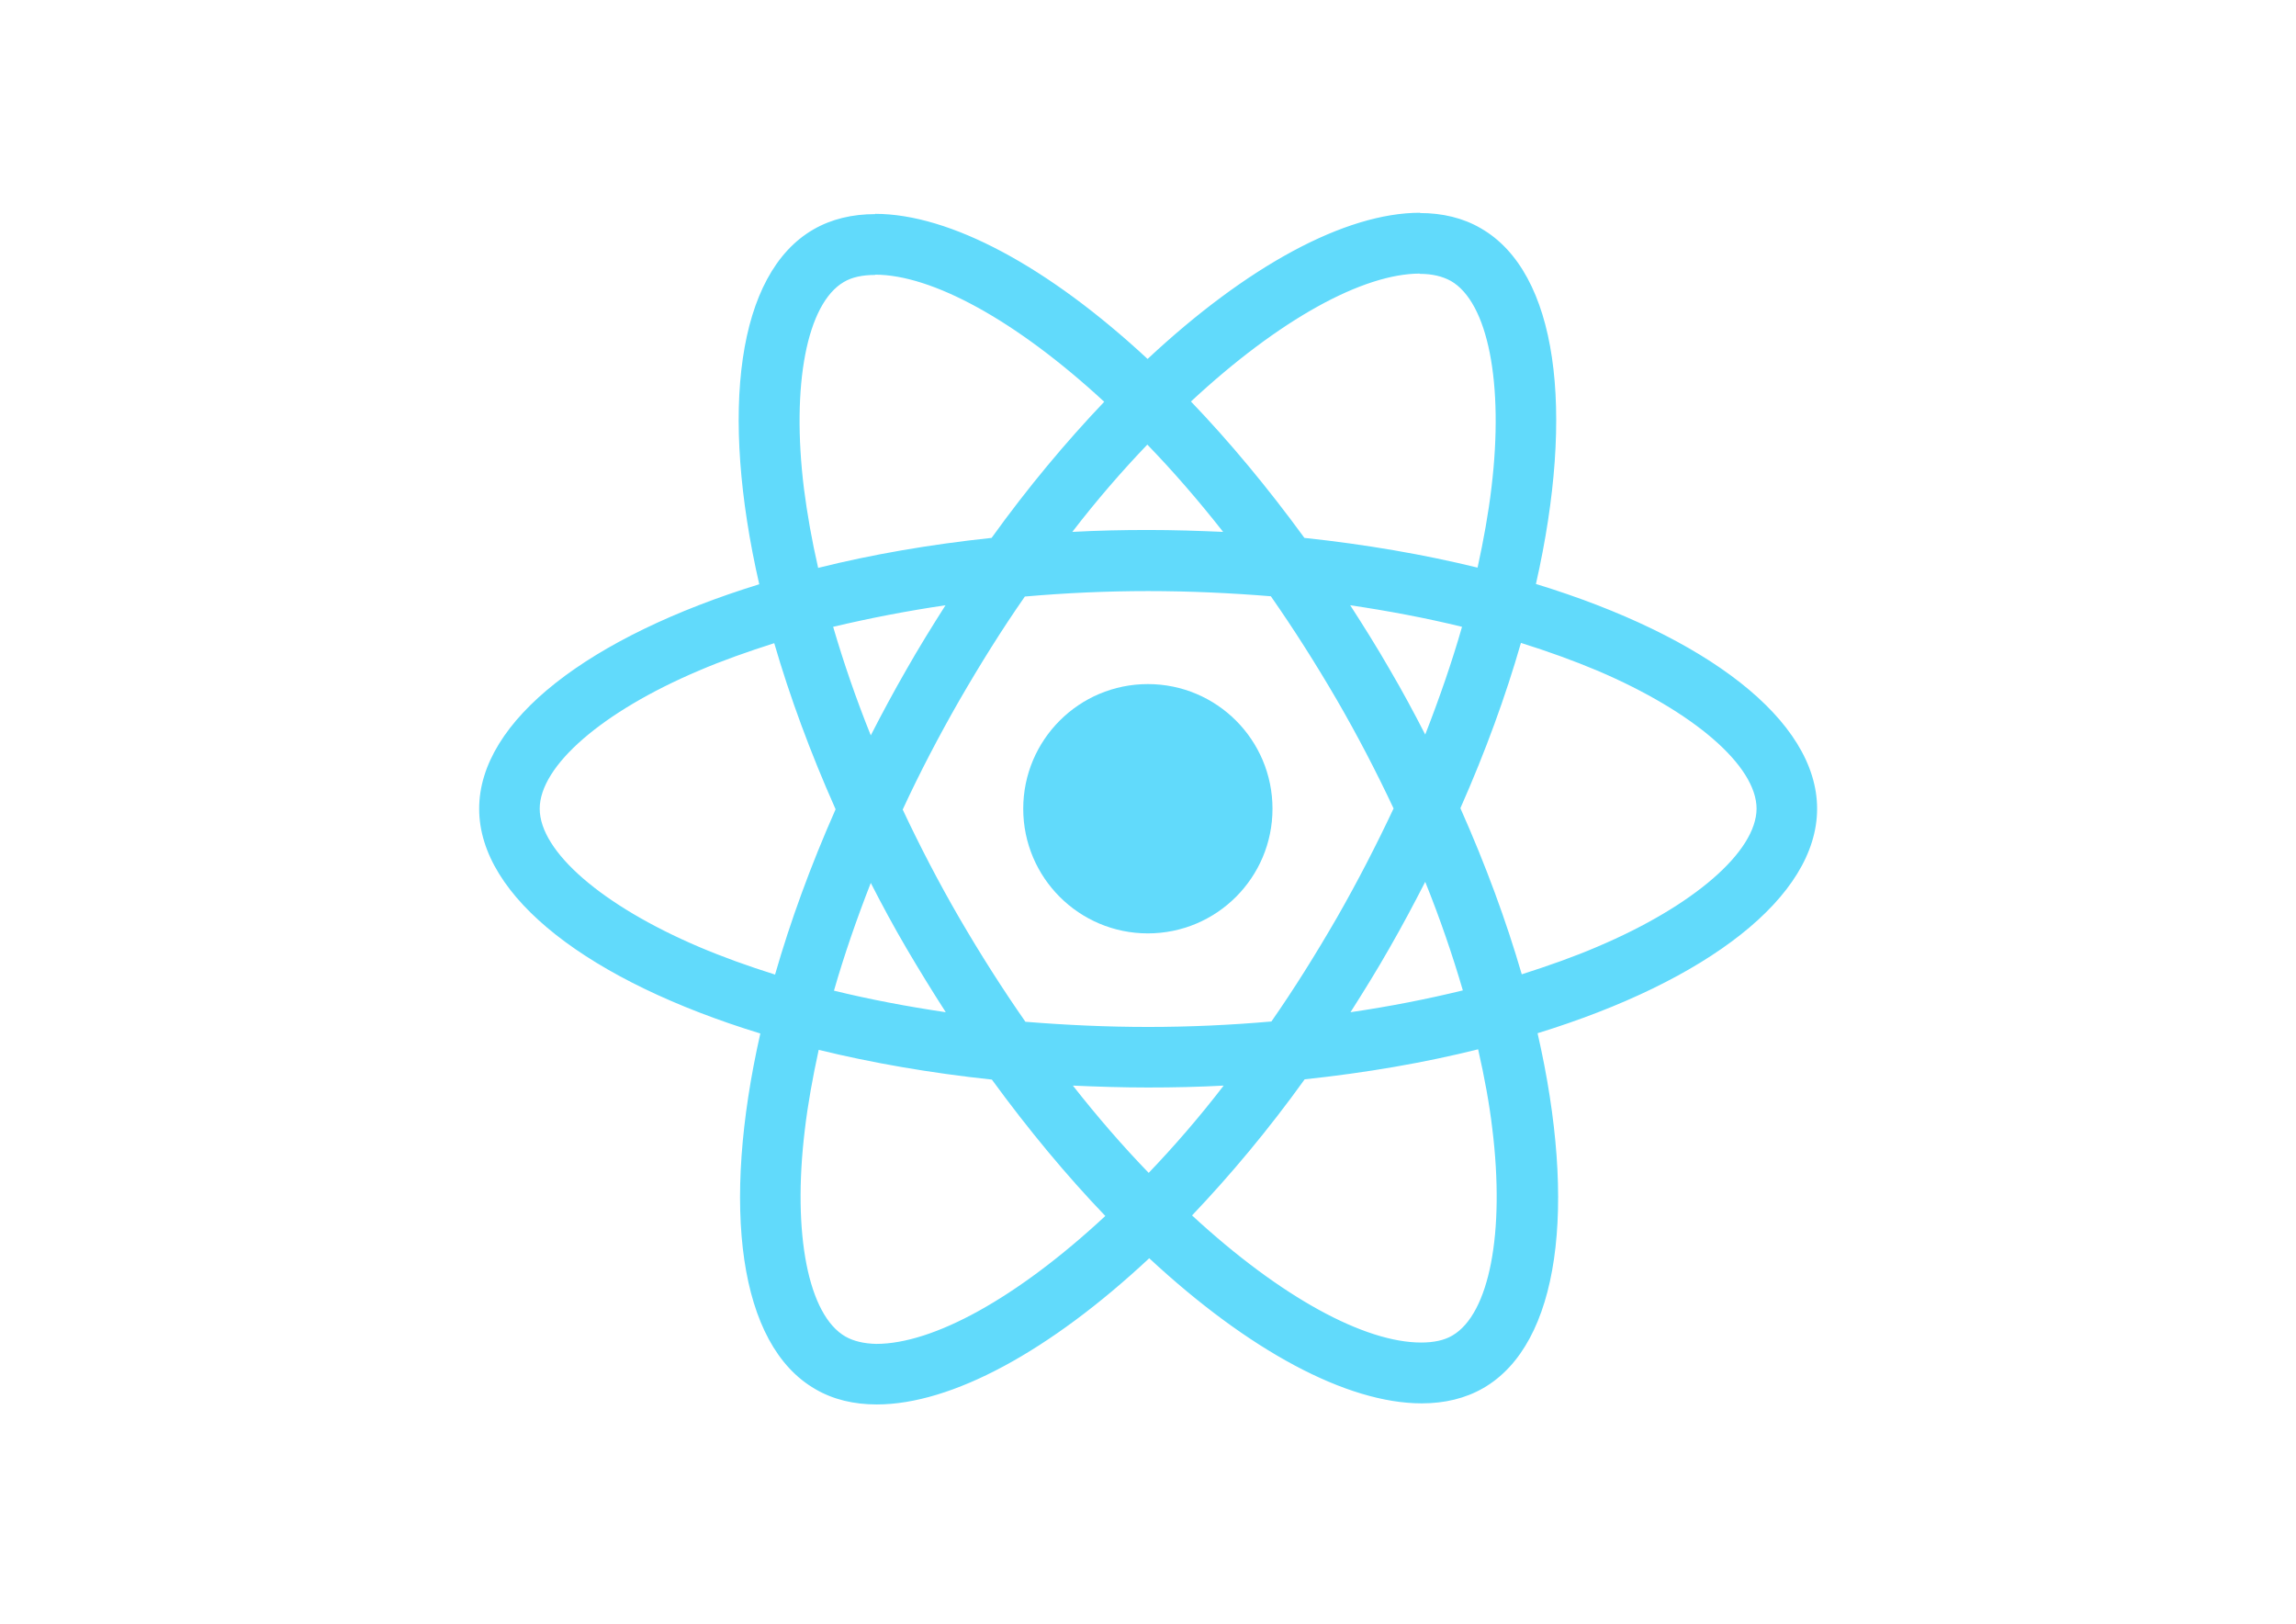
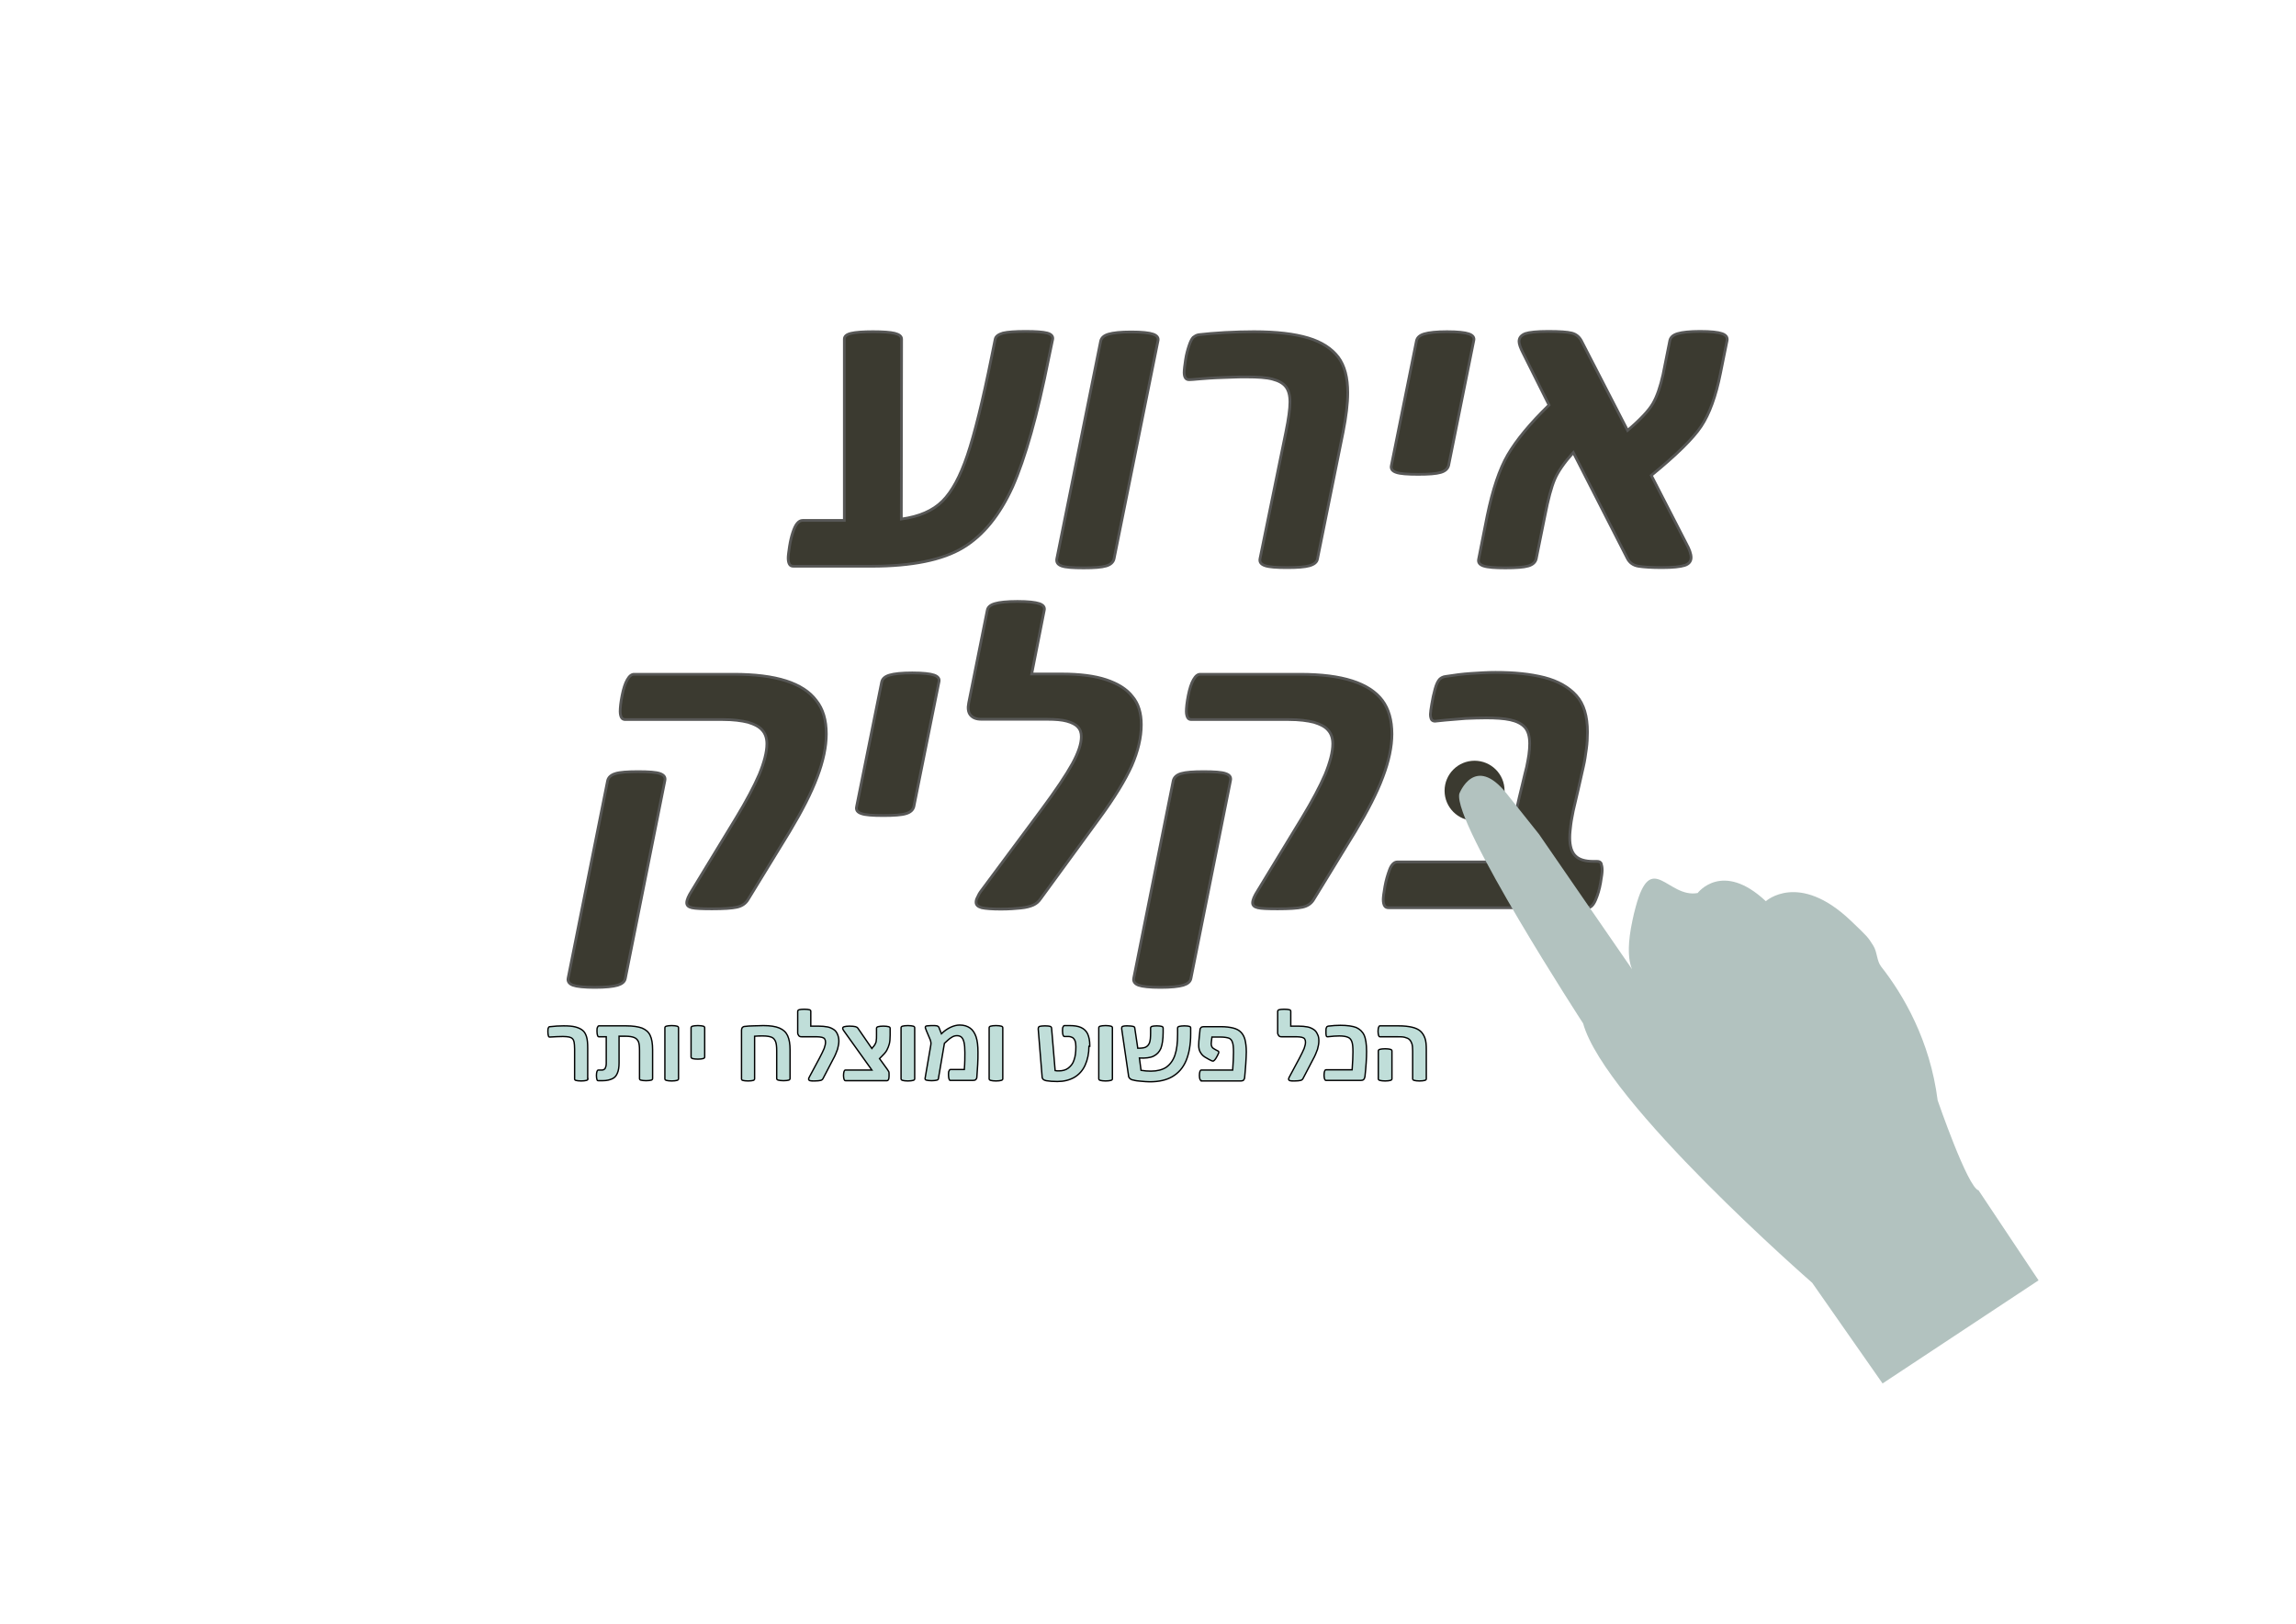
- <svg xmlns="http://www.w3.org/2000/svg" viewBox="0 0 841.9 595.3">
-   <g fill="#61DAFB">
-     <path d="M666.3 296.5c0-32.5-40.7-63.3-103.1-82.4 14.4-63.6 8-114.2-20.2-130.4-6.5-3.8-14.1-5.6-22.4-5.6v22.3c4.6 0 8.3.9 11.4 2.6 13.6 7.8 19.5 37.5 14.9 75.7-1.1 9.4-2.9 19.3-5.1 29.4-19.6-4.8-41-8.5-63.5-10.9-13.5-18.5-27.5-35.3-41.6-50 32.6-30.3 63.2-46.9 84-46.9V78c-27.5 0-63.5 19.6-99.9 53.6-36.4-33.8-72.4-53.2-99.9-53.2v22.3c20.7 0 51.4 16.5 84 46.6-14 14.7-28 31.4-41.3 49.9-22.6 2.4-44 6.1-63.6 11-2.3-10-4-19.7-5.2-29-4.7-38.2 1.1-67.9 14.6-75.8 3-1.8 6.9-2.6 11.5-2.6V78.5c-8.4 0-16 1.8-22.6 5.6-28.1 16.2-34.4 66.7-19.9 130.1-62.2 19.2-102.7 49.9-102.7 82.3 0 32.5 40.7 63.3 103.1 82.4-14.4 63.6-8 114.2 20.2 130.4 6.5 3.8 14.1 5.6 22.5 5.6 27.5 0 63.5-19.6 99.9-53.6 36.4 33.8 72.4 53.2 99.9 53.2 8.4 0 16-1.8 22.6-5.6 28.1-16.2 34.4-66.7 19.9-130.1 62-19.1 102.5-49.9 102.5-82.3zm-130.2-66.7c-3.7 12.9-8.3 26.2-13.5 39.5-4.1-8-8.4-16-13.1-24-4.6-8-9.5-15.8-14.4-23.4 14.2 2.1 27.9 4.7 41 7.9zm-45.8 106.5c-7.8 13.5-15.8 26.3-24.1 38.2-14.9 1.3-30 2-45.2 2-15.1 0-30.2-.7-45-1.9-8.3-11.9-16.4-24.6-24.2-38-7.6-13.1-14.5-26.4-20.8-39.8 6.2-13.4 13.2-26.8 20.7-39.9 7.8-13.5 15.8-26.3 24.1-38.2 14.9-1.3 30-2 45.2-2 15.1 0 30.2.7 45 1.9 8.3 11.9 16.4 24.6 24.2 38 7.6 13.1 14.5 26.4 20.8 39.8-6.3 13.4-13.2 26.8-20.7 39.9zm32.3-13c5.4 13.4 10 26.8 13.8 39.8-13.1 3.2-26.9 5.9-41.2 8 4.9-7.7 9.8-15.6 14.4-23.7 4.6-8 8.9-16.1 13-24.1zM421.2 430c-9.3-9.6-18.6-20.3-27.8-32 9 .4 18.2.7 27.5.7 9.4 0 18.7-.2 27.8-.7-9 11.7-18.3 22.4-27.5 32zm-74.4-58.9c-14.2-2.1-27.9-4.7-41-7.9 3.7-12.9 8.3-26.2 13.5-39.5 4.1 8 8.4 16 13.1 24 4.7 8 9.5 15.8 14.4 23.4zM420.7 163c9.3 9.6 18.6 20.3 27.8 32-9-.4-18.2-.7-27.5-.7-9.4 0-18.7.2-27.8.7 9-11.7 18.3-22.4 27.5-32zm-74 58.9c-4.9 7.7-9.8 15.6-14.4 23.7-4.6 8-8.9 16-13 24-5.4-13.4-10-26.8-13.8-39.8 13.1-3.1 26.9-5.8 41.2-7.9zm-90.5 125.2c-35.4-15.1-58.3-34.9-58.3-50.6 0-15.7 22.9-35.6 58.3-50.6 8.6-3.7 18-7 27.7-10.1 5.7 19.6 13.2 40 22.5 60.9-9.2 20.8-16.6 41.1-22.2 60.6-9.9-3.1-19.3-6.5-28-10.2zM310 490c-13.6-7.8-19.5-37.5-14.9-75.7 1.1-9.4 2.9-19.3 5.1-29.4 19.6 4.8 41 8.5 63.5 10.9 13.5 18.5 27.5 35.3 41.6 50-32.6 30.3-63.2 46.9-84 46.9-4.5-.1-8.3-1-11.3-2.7zm237.2-76.2c4.7 38.2-1.1 67.9-14.6 75.8-3 1.8-6.9 2.6-11.5 2.6-20.7 0-51.4-16.5-84-46.6 14-14.7 28-31.4 41.3-49.9 22.6-2.4 44-6.1 63.6-11 2.3 10.1 4.1 19.8 5.2 29.1zm38.5-66.7c-8.6 3.7-18 7-27.7 10.1-5.7-19.6-13.2-40-22.5-60.9 9.2-20.8 16.6-41.1 22.2-60.6 9.9 3.1 19.3 6.5 28.1 10.2 35.4 15.1 58.3 34.9 58.3 50.6-.1 15.7-23 35.6-58.4 50.6zM320.8 78.4z" />
-     <circle cx="420.9" cy="296.5" r="45.7" />
-     <path d="M520.5 78.1z" />
+ <svg xmlns="http://www.w3.org/2000/svg" version="1.1" id="Layer_1" x="0px" y="0px" viewBox="0 0 841.9 595.3" style="enable-background:new 0 0 841.9 595.3;" xml:space="preserve">
+   <style type="text/css">
+ 	.st0{fill:#3B3A30;}
+ 	.st1{fill:#A09D3E;stroke:#000000;stroke-width:3;stroke-miterlimit:10;}
+ 	.st2{fill:#BE1622;stroke:#E30613;stroke-width:0.5;stroke-miterlimit:10;}
+ 	.st3{fill:#3B3A30;stroke:#575756;stroke-miterlimit:10;}
+ 	.st4{fill:#B2C2BF;}
+ 	.st5{fill:#C0DED9;stroke:#000000;stroke-width:0.5;stroke-miterlimit:10;}
+ </style>
+   <g>
+     <circle class="st0" cx="540.7" cy="289.9" r="11" />
+     <path class="st1" d="M319.3,114.5" />
+     <path class="st2" d="M414,84.1" />
+     <path class="st2" d="M547.3,201.6" />
+     <g>
+       <path class="st3" d="M330.5,190.3c6.6-0.9,11.6-3.1,15.1-6.6s6.5-9.1,9.1-16.8c2.6-7.7,5.6-19.7,8.9-36.1l1.3-6.4    c0.2-1.1,1.2-1.8,2.9-2.3c1.7-0.4,4.5-0.6,8.3-0.6c3.7,0,6.4,0.2,7.9,0.6c1.5,0.4,2.2,1.2,2,2.3l-1.4,6.7    c-4.2,21.2-8.7,37-13.3,47.4c-4.7,10.3-10.7,17.8-18.2,22.3s-18.7,6.8-33.6,6.8H291c-0.7,0-1.2-0.2-1.5-0.7    c-0.3-0.5-0.5-1.2-0.5-2.3c0-0.9,0.2-2.3,0.5-4.3c0.3-1.9,0.7-3.6,1.2-5.1c0.5-1.5,1-2.6,1.6-3.3c0.6-0.7,1.2-1.1,2-1.1h15.3    v-66.5c0-1,0.8-1.7,2.5-2.1s4.4-0.6,8-0.6c3.7,0,6.4,0.2,8,0.6c1.6,0.4,2.5,1.1,2.5,2.1L330.5,190.3L330.5,190.3z" />
+       <path class="st3" d="M408.5,204.9c-0.3,1.2-1.2,2.1-2.9,2.6s-4.4,0.7-8.3,0.7s-6.6-0.2-8-0.7c-1.4-0.5-2-1.3-1.8-2.6l16.1-79.9    c0.3-1.2,1.2-2,2.9-2.5c1.7-0.5,4.4-0.8,8.3-0.8s6.6,0.3,8,0.8c1.5,0.5,2.1,1.4,1.8,2.5L408.5,204.9z" />
+       <path class="st3" d="M471.5,158.4c1-4.9,1.5-8.5,1.5-11c0-2.5-0.5-4.3-1.5-5.6c-1-1.3-2.6-2.2-4.9-2.8c-2.2-0.6-5.4-0.8-9.5-0.8    c-1.8,0-3.6,0-5.5,0.1c-1.9,0.1-3.7,0.1-5.5,0.2c-1.8,0.1-3.8,0.2-6,0.4c-2.2,0.2-3.5,0.3-4,0.3c-0.7,0-1.1-0.2-1.4-0.6    c-0.3-0.4-0.5-1.1-0.5-2c0-1,0.2-2.6,0.5-4.6c0.3-2.1,0.8-3.8,1.3-5.3c0.5-1.5,1-2.5,1.5-3c0.3-0.2,0.6-0.4,0.9-0.6    c0.3-0.2,0.7-0.3,1.2-0.4c2.7-0.3,5.9-0.6,9.6-0.8c3.7-0.2,7.2-0.3,10.6-0.3c8.3,0,14.9,0.8,19.9,2.3c5,1.5,8.6,3.9,11,7    c2.4,3.2,3.5,7.6,3.5,13.1c0,4-0.6,8.8-1.7,14.4l-9.4,46.5c-0.2,1.2-1.2,2-2.9,2.5c-1.7,0.5-4.5,0.7-8.3,0.7c-3.8,0-6.5-0.2-8-0.7    c-1.5-0.5-2.1-1.3-1.9-2.5L471.5,158.4z" />
+       <path class="st3" d="M531.2,170.6c-0.3,1.2-1.2,2.1-2.9,2.6c-1.7,0.5-4.4,0.7-8.3,0.7s-6.6-0.2-8-0.7c-1.5-0.5-2.1-1.3-1.8-2.6    l9.2-45.7c0.3-1.2,1.2-2,2.9-2.5s4.4-0.8,8.3-0.8s6.6,0.3,8,0.8c1.5,0.5,2.1,1.4,1.8,2.5L531.2,170.6z" />
+       <path class="st3" d="M558.6,129.7c-1.1-2.1-1.6-3.6-1.6-4.5c0-1.4,0.8-2.3,2.3-2.9c1.5-0.5,4.3-0.8,8.4-0.8c4.2,0,7,0.2,8.6,0.6    s2.7,1.3,3.5,2.7l17,33c4.7-4,7.8-7.3,9.3-9.9c1.5-2.6,2.7-6.1,3.7-10.6l2.5-12.5c0.3-1.2,1.2-2,2.9-2.5c1.7-0.5,4.4-0.8,8.2-0.8    c3.9,0,6.6,0.3,8,0.8c1.5,0.5,2.1,1.4,1.9,2.5l-2.4,11.9c-1.7,8.6-4.1,15.1-7.1,19.6c-3,4.5-9.1,10.5-18.3,18l12.9,25.1    c1.1,2,1.7,3.7,1.7,5c0,1.4-0.8,2.4-2.4,2.9c-1.6,0.5-4.4,0.8-8.3,0.8c-3.8,0-6.7-0.2-8.6-0.5s-3.3-1.3-4.1-2.9l-19.8-38.8    c-3.4,3.8-5.6,7-6.8,9.8c-1.2,2.8-2.4,7.2-3.6,13.4l-3.2,15.8c-0.3,1.2-1.2,2.1-2.9,2.6c-1.7,0.5-4.5,0.7-8.4,0.7    c-3.8,0-6.5-0.2-8-0.7c-1.5-0.5-2.1-1.3-1.8-2.6l3.1-15.7c2-9.7,4.5-17.2,7.6-22.5c3.1-5.3,8.1-11.4,15.1-18.2L558.6,129.7z" />
+       <path class="st3" d="M229.3,358.7c-0.2,1.2-1.2,2-2.8,2.5c-1.7,0.5-4.5,0.8-8.4,0.8s-6.6-0.3-8-0.8c-1.4-0.5-2-1.4-1.8-2.5    l14.5-72.5c0.3-1.2,1.2-2.1,2.9-2.6c1.6-0.5,4.4-0.7,8.3-0.7s6.6,0.2,8,0.7s2.1,1.3,1.8,2.6L229.3,358.7z M303,269.1    c0,4.6-1.1,9.9-3.3,15.7c-2.2,5.9-5.6,12.5-10.1,20l-15.3,25c-0.9,1.5-2.3,2.4-4.1,2.8c-1.8,0.4-4.9,0.6-9.1,0.6    c-3.6,0-6.1-0.1-7.4-0.4c-1.3-0.3-1.9-0.9-1.9-1.8c0-1,0.6-2.5,1.9-4.5l16.3-26.8c3.7-6.1,6.5-11.4,8.4-15.8    c1.8-4.4,2.8-8.2,2.8-11.2c0-2.1-0.6-3.8-1.7-5c-1.1-1.3-2.9-2.2-5.2-2.9c-2.4-0.6-5.4-1-9.2-1h-35.8c-0.6,0-1.1-0.2-1.4-0.7    c-0.3-0.5-0.5-1.3-0.5-2.3c0-1.3,0.2-3.3,0.7-5.8c0.5-2.5,1.1-4.4,1.9-5.8s1.6-2,2.5-2h36.6c7.7,0,14.1,0.8,19.1,2.4    c5,1.6,8.7,4,11.1,7.2C301.8,259.9,303,264,303,269.1z" />
+       <path class="st3" d="M335.1,295.7c-0.3,1.2-1.2,2.1-2.9,2.6c-1.6,0.5-4.4,0.7-8.3,0.7s-6.6-0.2-8-0.7c-1.5-0.5-2.1-1.3-1.8-2.6    l9.2-45.7c0.3-1.2,1.2-2,2.9-2.5s4.4-0.8,8.3-0.8s6.6,0.3,8,0.8c1.5,0.5,2.1,1.4,1.8,2.5L335.1,295.7z" />
+       <path class="st3" d="M418.5,265.7c0,4.7-1.2,9.7-3.5,15c-2.4,5.3-6.3,11.7-11.8,19.2l-21.7,29.7c-0.7,1-1.5,1.7-2.6,2.2    s-2.6,0.9-4.5,1.1s-4.4,0.4-7.4,0.4c-3.3,0-5.6-0.2-7-0.5c-1.4-0.4-2.1-1-2.1-2c0-0.5,0.1-1.1,0.5-1.8c0.3-0.7,0.7-1.5,1.3-2.3    l22-29.6c5.5-7.4,9.3-13.1,11.5-17.1s3.3-7.3,3.3-9.9c0-1.5-0.4-2.7-1.3-3.6c-0.8-0.9-2.2-1.6-4-2.1s-4.2-0.7-7.2-0.7h-24.1    c-1.9,0-3.2-0.5-4.1-1.6c-0.8-1-1-2.5-0.6-4.4l6.8-33.9c0.2-1.2,1.1-2,2.8-2.5s4.4-0.8,8.3-0.8c3.9,0,6.5,0.3,8,0.8    c1.5,0.5,2.1,1.4,1.8,2.5l-4.6,23.3h11.1c6.5,0,12,0.7,16.2,2.1s7.5,3.4,9.6,6.1C417.5,258,418.5,261.5,418.5,265.7z" />
+       <path class="st3" d="M436.7,358.7c-0.2,1.2-1.2,2-2.8,2.5c-1.7,0.5-4.5,0.8-8.4,0.8s-6.6-0.3-8-0.8c-1.4-0.5-2-1.4-1.8-2.5    l14.5-72.5c0.3-1.2,1.2-2.1,2.9-2.6c1.7-0.5,4.4-0.7,8.3-0.7s6.6,0.2,8,0.7c1.5,0.5,2.1,1.3,1.8,2.6L436.7,358.7z M510.4,269.1    c0,4.6-1.1,9.9-3.3,15.7c-2.2,5.9-5.6,12.5-10.1,20l-15.3,25c-0.9,1.5-2.3,2.4-4.1,2.8s-4.9,0.6-9.1,0.6c-3.6,0-6.1-0.1-7.3-0.4    c-1.3-0.3-1.9-0.9-1.9-1.8c0-1,0.6-2.5,1.9-4.5l16.3-26.8c3.7-6.1,6.5-11.4,8.4-15.8c1.8-4.4,2.8-8.2,2.8-11.2    c0-2.1-0.6-3.8-1.7-5c-1.1-1.3-2.9-2.2-5.2-2.9c-2.4-0.6-5.4-1-9.2-1h-35.7c-0.7,0-1.1-0.2-1.4-0.7c-0.3-0.5-0.5-1.3-0.5-2.3    c0-1.3,0.2-3.3,0.7-5.8s1.1-4.4,1.9-5.8s1.6-2,2.5-2h36.6c7.8,0,14.1,0.8,19.1,2.4c5,1.6,8.7,4,11.1,7.2    C509.2,259.9,510.4,264,510.4,269.1z" />
+       <path class="st3" d="M587.5,319c0,0.9-0.2,2.4-0.6,4.7c-0.4,2.3-1,4.3-1.8,6.2s-1.8,2.9-2.9,2.9h-73c-0.7,0-1.2-0.2-1.5-0.7    c-0.3-0.5-0.5-1.2-0.5-2.3c0-0.9,0.2-2.4,0.6-4.7c0.4-2.3,1-4.3,1.7-6.2s1.7-2.9,2.9-2.9H558c-1-0.6-1.7-1.7-2.3-3.2    c-0.5-1.6-0.8-3.5-0.8-6c0-1.7,0.1-3.4,0.4-5.3s0.6-3.8,1-5.7c0.4-1.9,1-4.5,1.8-7.7s1.3-5.6,1.7-7c0.3-1.5,0.6-3,0.8-4.4    c0.2-1.5,0.3-2.8,0.3-4.1c0-2.7-0.6-4.7-1.8-6s-3-2.2-5.3-2.7s-5.3-0.7-8.9-0.7c-2.4,0-4.9,0.1-7.5,0.2c-2.5,0.2-5,0.4-7.3,0.6    c-2.3,0.2-3.6,0.4-3.9,0.4c-0.6,0-1-0.2-1.3-0.6c-0.2-0.4-0.4-1-0.4-1.9c0-0.7,0.2-2,0.5-3.8c0.3-1.9,0.7-3.7,1.2-5.5    c0.5-1.8,1.1-3,1.7-3.6c0.5-0.5,1.3-0.9,2.2-1c3.1-0.5,6.2-0.9,9.2-1.1c3.1-0.2,6.1-0.4,9.1-0.4c6.9,0,12.8,0.6,17.9,1.9    c5,1.3,8.9,3.5,11.7,6.6s4.1,7.6,4.1,13.4c0,2-0.1,4.1-0.4,6.2c-0.3,2.2-0.6,4.4-1.1,6.5c-0.5,2.2-1.1,5-1.9,8.4s-1.4,6-1.8,7.7    c-0.3,1.7-0.7,3.4-0.9,5.1s-0.4,3.3-0.4,4.8c0,3.1,0.7,5.4,2.1,6.7c1.4,1.4,3.6,2,6.6,2h1.3c0.7,0,1.2,0.2,1.5,0.7    C587.3,317.2,587.5,317.9,587.5,319z" />
+     </g>
+     <path class="st4" d="M725.5,436.4c-4-1-15-33-15-33c-2.8-22-12.6-38.7-20.7-49c-1.7-2.2-1.4-5.3-2.9-7.7c-2-3.2-2-3.2-8.4-9.3   c-19-18-31-7-31-7c-16-15-25-3-25-3c-11,2-17-16-22.7,5c-0.5,1.8-0.9,3.5-1.2,5c-3.6,16.6,1.2,19.9,1.2,19.9l-35.5-51.5   c0,0,0,0-11.8-14.8c-11.8-14.8-17.4,0-17.4,0c-2.4,10.7,45.4,84.2,45.4,84.2c8,28.9,84,95.1,84,95.1l25.8,36.9l57.2-37.8" />
+   </g>
+   <g>
+     <path class="st5" d="M215.6,395.5c0,0.3-0.2,0.5-0.6,0.6c-0.4,0.1-1,0.2-1.9,0.2c-0.9,0-1.5-0.1-1.9-0.2c-0.4-0.1-0.5-0.3-0.5-0.6   v-10.9c0-1.2-0.1-2-0.2-2.6c-0.1-0.5-0.3-0.9-0.6-1.2c-0.3-0.3-0.7-0.5-1.2-0.6s-1.3-0.2-2.3-0.2c-1.3,0-2.9,0.1-4.8,0.2   c-0.3,0-0.4-0.1-0.5-0.4c-0.1-0.3-0.2-0.8-0.2-1.5c0-0.7,0-1.2,0.2-1.5c0.1-0.3,0.3-0.4,0.6-0.4c1.7-0.2,3.3-0.3,4.9-0.3   c1.8,0,3.3,0.1,4.4,0.4c1.1,0.3,2,0.7,2.7,1.3c0.7,0.6,1.1,1.4,1.4,2.4c0.3,1,0.4,2.4,0.4,4.1V395.5z" />
+     <path class="st5" d="M227,389.7c0,1.5-0.2,2.8-0.6,3.7c-0.4,1-1,1.7-1.9,2.1s-2,0.7-3.5,0.7h-1.6c-0.3,0-0.4-0.1-0.5-0.4   c-0.1-0.3-0.2-0.8-0.2-1.5c0-0.7,0.1-1.2,0.2-1.5c0.1-0.3,0.3-0.5,0.5-0.5h1.3c0.5,0,0.9-0.2,1.2-0.6c0.2-0.4,0.4-1,0.4-1.8v-9.8   h-2.7c-0.3,0-0.4-0.2-0.5-0.5c-0.1-0.3-0.2-0.8-0.2-1.5c0-0.7,0-1.2,0.2-1.5c0.1-0.3,0.3-0.5,0.5-0.5h10c2.5,0,4.4,0.3,5.8,0.8   c1.4,0.6,2.4,1.4,3,2.7c0.6,1.2,0.9,3,0.9,5.3v10.5c0,0.3-0.2,0.5-0.5,0.6c-0.4,0.1-1,0.2-1.9,0.2s-1.5-0.1-1.9-0.2   c-0.4-0.1-0.5-0.3-0.5-0.6v-10.2c0-1.5-0.1-2.6-0.4-3.3c-0.3-0.7-0.8-1.2-1.5-1.5c-0.7-0.3-1.8-0.5-3.2-0.5H227V389.7z" />
+     <path class="st5" d="M248.8,395.5c0,0.3-0.2,0.5-0.6,0.6c-0.4,0.1-1,0.2-1.9,0.2c-0.9,0-1.5-0.1-1.9-0.2c-0.4-0.1-0.6-0.3-0.6-0.6   v-18.7c0-0.3,0.2-0.5,0.6-0.6c0.4-0.1,1-0.2,1.9-0.2c0.9,0,1.5,0.1,1.9,0.2c0.4,0.1,0.6,0.3,0.6,0.6V395.5z" />
+     <path class="st5" d="M258.4,387.5c0,0.3-0.2,0.5-0.6,0.6c-0.4,0.1-1,0.2-1.9,0.2c-0.9,0-1.5-0.1-1.9-0.2c-0.4-0.1-0.6-0.3-0.6-0.6   v-10.7c0-0.3,0.2-0.5,0.6-0.6c0.4-0.1,1-0.2,1.9-0.2c0.9,0,1.5,0.1,1.9,0.2c0.4,0.1,0.6,0.3,0.6,0.6V387.5z" />
+     <path class="st5" d="M276.7,395.5c0,0.3-0.2,0.5-0.5,0.6c-0.4,0.1-1,0.2-1.9,0.2s-1.5-0.1-1.9-0.2c-0.4-0.1-0.5-0.3-0.5-0.6v-17.8   c0-0.4,0.1-0.7,0.3-1c0.2-0.2,0.5-0.4,1-0.4c0.9-0.1,1.9-0.2,3.1-0.2c1.2,0,2.4-0.1,3.6-0.1c2.5,0,4.5,0.3,5.9,0.9   c1.4,0.6,2.4,1.5,3,2.8c0.6,1.3,0.9,3,0.9,5.2v10.5c0,0.3-0.2,0.5-0.5,0.6c-0.4,0.1-1,0.2-1.9,0.2c-0.9,0-1.5-0.1-1.9-0.2   c-0.4-0.1-0.6-0.3-0.6-0.6v-10.2c0-1.4-0.1-2.5-0.4-3.3c-0.3-0.7-0.7-1.3-1.4-1.6s-1.8-0.5-3.2-0.5c-1.1,0-2.2,0-3.1,0.1V395.5z" />
+     <path class="st5" d="M307.6,381.7c0,0.9-0.2,1.9-0.5,3c-0.4,1.1-0.9,2.4-1.7,3.8l-3.6,6.9c-0.2,0.4-0.5,0.6-0.9,0.7   c-0.4,0.1-1.2,0.2-2.2,0.2c-0.8,0-1.4,0-1.7-0.1s-0.5-0.3-0.5-0.6c0-0.2,0.1-0.4,0.3-0.8l3.7-6.9c0.8-1.5,1.3-2.6,1.7-3.5   c0.3-0.9,0.5-1.6,0.5-2.3c0-0.5-0.1-0.9-0.3-1.2c-0.2-0.3-0.6-0.5-1-0.6c-0.5-0.1-1.1-0.2-1.9-0.2h-5.6c-0.4,0-0.8-0.1-1-0.4   s-0.4-0.6-0.4-1v-7.9c0-0.3,0.2-0.5,0.5-0.6c0.4-0.1,1-0.2,1.9-0.2c0.9,0,1.5,0.1,1.9,0.2c0.4,0.1,0.5,0.3,0.5,0.6v5.4h2.7   c1.4,0,2.5,0.1,3.5,0.3c1,0.2,1.7,0.6,2.3,1c0.6,0.4,1,1,1.3,1.7C307.4,379.9,307.6,380.7,307.6,381.7z" />
+     <path class="st5" d="M325.4,392.1c0.2,0.3,0.4,0.6,0.5,0.8c0.1,0.2,0.1,0.5,0.1,0.8v0.9c0,0.6-0.1,0.9-0.2,1.2   c-0.1,0.2-0.3,0.4-0.6,0.4H310c-0.2,0-0.4-0.2-0.5-0.5c-0.1-0.3-0.2-0.8-0.2-1.4c0-0.7,0.1-1.2,0.2-1.5c0.1-0.3,0.3-0.5,0.5-0.5   h9.7l-10.3-14.4c-0.3-0.4-0.4-0.7-0.4-0.9c0-0.3,0.2-0.5,0.6-0.6s1-0.2,1.9-0.2c1,0,1.8,0.1,2.2,0.2c0.4,0.1,0.7,0.3,0.9,0.6   l5.1,7.4l0.3-0.4c0.4-0.4,0.7-0.8,0.9-1.2c0.2-0.4,0.4-0.8,0.4-1.3c0.1-0.5,0.1-1.1,0.1-1.8v-2.7c0-0.3,0.2-0.5,0.6-0.6   c0.4-0.1,1-0.2,1.9-0.2c0.9,0,1.5,0.1,1.9,0.2s0.6,0.3,0.6,0.6v2.5c0,1.3-0.1,2.4-0.3,3.2c-0.2,0.8-0.5,1.5-0.9,2.3   s-1.2,1.6-2.1,2.5l-0.6,0.6L325.4,392.1z" />
+     <path class="st5" d="M335.4,395.5c0,0.3-0.2,0.5-0.6,0.6c-0.4,0.1-1,0.2-1.9,0.2c-0.9,0-1.5-0.1-1.9-0.2c-0.4-0.1-0.6-0.3-0.6-0.6   v-18.7c0-0.3,0.2-0.5,0.6-0.6c0.4-0.1,1-0.2,1.9-0.2c0.9,0,1.5,0.1,1.9,0.2c0.4,0.1,0.6,0.3,0.6,0.6V395.5z" />
+     <path class="st5" d="M345.2,379c1.1-1.1,2.3-1.9,3.4-2.4s2.2-0.8,3.3-0.8c1.6,0,2.8,0.4,3.8,1.1c1,0.7,1.7,1.8,2.2,3.2   c0.5,1.5,0.7,3.3,0.7,5.7c0,1.4,0,2.9-0.1,4.5c-0.1,1.6-0.2,3.1-0.3,4.5c0,0.5-0.2,0.8-0.4,1c-0.2,0.2-0.6,0.3-1,0.3h-8.3   c-0.3,0-0.4-0.2-0.5-0.5s-0.2-0.8-0.2-1.5c0-0.7,0-1.2,0.2-1.5c0.1-0.3,0.3-0.5,0.5-0.5h5.1c0.2-2.4,0.2-4.4,0.2-6.2   c0-1.6-0.1-2.8-0.3-3.7s-0.5-1.5-0.9-1.9c-0.4-0.4-1-0.6-1.7-0.6c-0.7,0-1.4,0.2-2.1,0.7c-0.7,0.4-1.5,1.2-2.5,2.1l-2.2,12.9   c0,0.3-0.2,0.5-0.6,0.6c-0.4,0.1-1,0.2-1.9,0.2c-0.9,0-1.5-0.1-1.9-0.2c-0.4-0.1-0.5-0.3-0.5-0.6l2.1-12.2c0.1-0.5,0.1-0.9,0-1.3   c-0.1-0.4-0.2-0.8-0.5-1.4l-1.1-2.6c-0.2-0.5-0.3-0.9-0.4-1.1c0-0.2,0-0.4,0.1-0.5c0.1-0.1,0.3-0.2,0.6-0.2c0.3,0,0.8-0.1,1.5-0.1   c1.1,0,1.8,0,2.1,0.1s0.6,0.3,0.7,0.6L345.2,379z" />
+     <path class="st5" d="M367.7,395.5c0,0.3-0.2,0.5-0.6,0.6c-0.4,0.1-1,0.2-1.9,0.2c-0.9,0-1.5-0.1-1.9-0.2c-0.4-0.1-0.6-0.3-0.6-0.6   v-18.7c0-0.3,0.2-0.5,0.6-0.6c0.4-0.1,1-0.2,1.9-0.2c0.9,0,1.5,0.1,1.9,0.2c0.4,0.1,0.6,0.3,0.6,0.6V395.5z" />
+     <path class="st5" d="M399.3,383.6c0,2.6-0.5,4.9-1.4,6.9c-0.9,2-2.3,3.5-4,4.5c-1.8,1-3.8,1.5-6.2,1.5c-1.6,0-2.9-0.1-4.1-0.3   c-0.5-0.1-0.9-0.3-1.1-0.5c-0.3-0.3-0.4-0.7-0.4-1.2l-1.4-17.2c0-0.5,0.1-0.9,0.5-1s1-0.2,2-0.2c1,0,1.6,0.1,1.9,0.2   s0.5,0.4,0.5,0.7l1.3,15.5c0.4,0.1,0.8,0.1,1.4,0.1c1.3,0,2.5-0.3,3.4-1c0.9-0.7,1.7-1.6,2.1-2.9c0.5-1.3,0.7-2.9,0.7-4.8v-0.2   c0-0.9-0.1-1.6-0.3-2.1s-0.5-0.9-0.9-1.2c-0.4-0.2-0.9-0.4-1.5-0.4h-1.5c-0.2,0-0.4-0.2-0.5-0.5c-0.1-0.3-0.2-0.8-0.2-1.5   c0-0.7,0-1.2,0.2-1.5c0.1-0.3,0.3-0.5,0.5-0.5h1.8c1.8,0,3.2,0.2,4.3,0.7c1.1,0.5,1.9,1.3,2.4,2.3c0.5,1.1,0.8,2.5,0.8,4.2V383.6z" />
+     <path class="st5" d="M407.9,395.5c0,0.3-0.2,0.5-0.6,0.6c-0.4,0.1-1,0.2-1.9,0.2c-0.9,0-1.5-0.1-1.9-0.2c-0.4-0.1-0.6-0.3-0.6-0.6   v-18.7c0-0.3,0.2-0.5,0.6-0.6c0.4-0.1,1-0.2,1.9-0.2c0.9,0,1.5,0.1,1.9,0.2c0.4,0.1,0.6,0.3,0.6,0.6V395.5z" />
+     <path class="st5" d="M418.4,392.4c1.2,0.2,2.4,0.3,3.6,0.3c2.3,0,4.2-0.5,5.6-1.4c1.4-1,2.5-2.4,3.2-4.4c0.7-2,1-4.6,1-7.7v-2.3   c0-0.3,0.2-0.5,0.6-0.6s1-0.2,1.9-0.2c0.9,0,1.5,0.1,1.8,0.2c0.4,0.1,0.5,0.3,0.5,0.6v2.2c0,3.9-0.6,7.2-1.7,9.8   c-1.1,2.6-2.8,4.5-5,5.8c-2.2,1.3-5,1.9-8.3,1.9c-1,0-2-0.1-3.2-0.2c-1.2-0.1-2.1-0.2-2.7-0.4c-0.7-0.1-1.1-0.3-1.4-0.6   c-0.3-0.3-0.5-0.6-0.5-1.1l-2.5-17.1c0-0.3,0-0.5,0.1-0.7s0.3-0.2,0.6-0.3c0.3-0.1,0.8-0.1,1.4-0.1c1,0,1.7,0.1,2.1,0.2   c0.4,0.1,0.6,0.3,0.6,0.6l1.1,7.4c1.3,0,2.3-0.1,2.9-0.4c0.6-0.3,1.1-0.8,1.4-1.6c0.3-0.8,0.4-2,0.4-3.7v-1.7   c0-0.3,0.2-0.5,0.5-0.6c0.3-0.1,0.9-0.2,1.8-0.2c0.8,0,1.4,0.1,1.8,0.2c0.3,0.1,0.5,0.3,0.5,0.6v1.6c0,2.5-0.3,4.4-0.8,5.8   c-0.6,1.4-1.5,2.3-2.7,2.9s-3,0.8-5.2,0.7L418.4,392.4z" />
+     <path class="st5" d="M440.5,396.2c-0.2,0-0.4-0.2-0.5-0.5c-0.1-0.3-0.2-0.8-0.2-1.4c0-0.7,0.1-1.2,0.2-1.5c0.1-0.3,0.3-0.5,0.5-0.5   H452c0.2-2.7,0.3-4.9,0.3-6.5c0-1.7-0.1-3-0.4-3.7c-0.2-0.7-0.7-1.3-1.3-1.5s-1.7-0.4-3.1-0.4h-3.1l-0.2,1.6   c-0.1,0.7-0.1,1.2,0,1.5c0.1,0.3,0.2,0.6,0.5,0.9c0.3,0.2,0.7,0.5,1.3,0.8l0.6,0.3c0.2,0.1,0.3,0.2,0.3,0.4s0,0.4-0.2,0.7   c-0.1,0.3-0.3,0.6-0.5,1c-0.3,0.6-0.6,1-0.8,1.2c-0.2,0.2-0.3,0.3-0.5,0.4c-0.2,0-0.4,0-0.6-0.1l-1-0.5c-1.1-0.6-2-1.1-2.5-1.7   c-0.5-0.6-0.9-1.2-1.1-2c-0.2-0.8-0.2-1.8-0.1-3l0.4-4c0-0.5,0.2-0.8,0.4-1c0.2-0.2,0.6-0.3,1-0.3h6.2c1.9,0,3.4,0.2,4.6,0.5   c1.2,0.3,2.1,0.8,2.8,1.5c0.7,0.7,1.2,1.6,1.5,2.7c0.3,1.2,0.5,2.7,0.5,4.6c0,1.1-0.1,2.6-0.2,4.4c-0.1,1.8-0.3,3.4-0.4,4.8   c0,0.5-0.2,0.8-0.4,1.1c-0.2,0.2-0.6,0.3-1,0.3H440.5z" />
+     <path class="st5" d="M483.6,381.7c0,0.9-0.2,1.9-0.5,3c-0.4,1.1-0.9,2.4-1.7,3.8l-3.6,6.9c-0.2,0.4-0.5,0.6-0.9,0.7   c-0.4,0.1-1.2,0.2-2.2,0.2c-0.8,0-1.4,0-1.7-0.1s-0.5-0.3-0.5-0.6c0-0.2,0.1-0.4,0.3-0.8l3.7-6.9c0.8-1.5,1.3-2.6,1.7-3.5   c0.3-0.9,0.5-1.6,0.5-2.3c0-0.5-0.1-0.9-0.3-1.2c-0.2-0.3-0.6-0.5-1-0.6c-0.5-0.1-1.1-0.2-1.9-0.2h-5.6c-0.4,0-0.8-0.1-1-0.4   s-0.4-0.6-0.4-1v-7.9c0-0.3,0.2-0.5,0.5-0.6c0.4-0.1,1-0.2,1.9-0.2c0.9,0,1.5,0.1,1.9,0.2c0.4,0.1,0.5,0.3,0.5,0.6v5.4h2.7   c1.4,0,2.5,0.1,3.5,0.3c1,0.2,1.7,0.6,2.3,1c0.6,0.4,1,1,1.3,1.7C483.5,379.9,483.6,380.7,483.6,381.7z" />
+     <path class="st5" d="M501.1,385.5c0,2.5-0.2,5.6-0.6,9.2c-0.1,0.5-0.2,0.8-0.5,1.1c-0.2,0.2-0.6,0.3-1,0.3h-12.8   c-0.2,0-0.4-0.2-0.5-0.5s-0.2-0.8-0.2-1.4c0-0.7,0.1-1.2,0.2-1.5c0.1-0.3,0.3-0.5,0.5-0.5h9.6c0.2-2.8,0.3-4.9,0.3-6.5   c0-1.8-0.1-3-0.4-3.8s-0.7-1.3-1.4-1.6s-1.7-0.5-3.2-0.5c-1.1,0-2.6,0.1-4.3,0.3c-0.3,0-0.4-0.1-0.5-0.4c-0.1-0.3-0.1-0.8-0.1-1.5   c0-0.7,0-1.2,0.2-1.5c0.1-0.3,0.3-0.4,0.6-0.5c1.6-0.2,3.1-0.3,4.5-0.3c2.5,0,4.5,0.3,5.8,0.8c1.3,0.6,2.3,1.5,2.9,2.8   S501.1,382.9,501.1,385.5z" />
+     <path class="st5" d="M523,395.5c0,0.3-0.2,0.5-0.6,0.6c-0.4,0.1-1,0.2-1.9,0.2c-0.9,0-1.5-0.1-1.9-0.2c-0.4-0.1-0.6-0.3-0.6-0.6   v-10.2c0-1.2-0.1-2.1-0.3-2.7c-0.2-0.6-0.5-1.1-0.9-1.5c-0.4-0.4-1-0.6-1.7-0.8c-0.7-0.2-1.6-0.2-2.7-0.2H506   c-0.3,0-0.4-0.2-0.5-0.5c-0.1-0.3-0.2-0.8-0.2-1.5c0-0.7,0.1-1.2,0.2-1.5c0.1-0.3,0.3-0.5,0.5-0.5h6.9c2,0,3.6,0.2,4.9,0.5   c1.3,0.3,2.3,0.8,3,1.4s1.3,1.5,1.7,2.6c0.4,1.1,0.5,2.5,0.5,4.3V395.5z M510.4,395.5c0,0.3-0.2,0.5-0.6,0.6   c-0.4,0.1-1,0.2-1.9,0.2c-0.9,0-1.5-0.1-1.9-0.2c-0.4-0.1-0.6-0.3-0.6-0.6v-10.2c0-0.3,0.2-0.5,0.6-0.6c0.4-0.1,1-0.2,1.9-0.2   c0.9,0,1.5,0.1,1.9,0.2c0.4,0.1,0.6,0.3,0.6,0.6V395.5z" />
  </g>
</svg>
